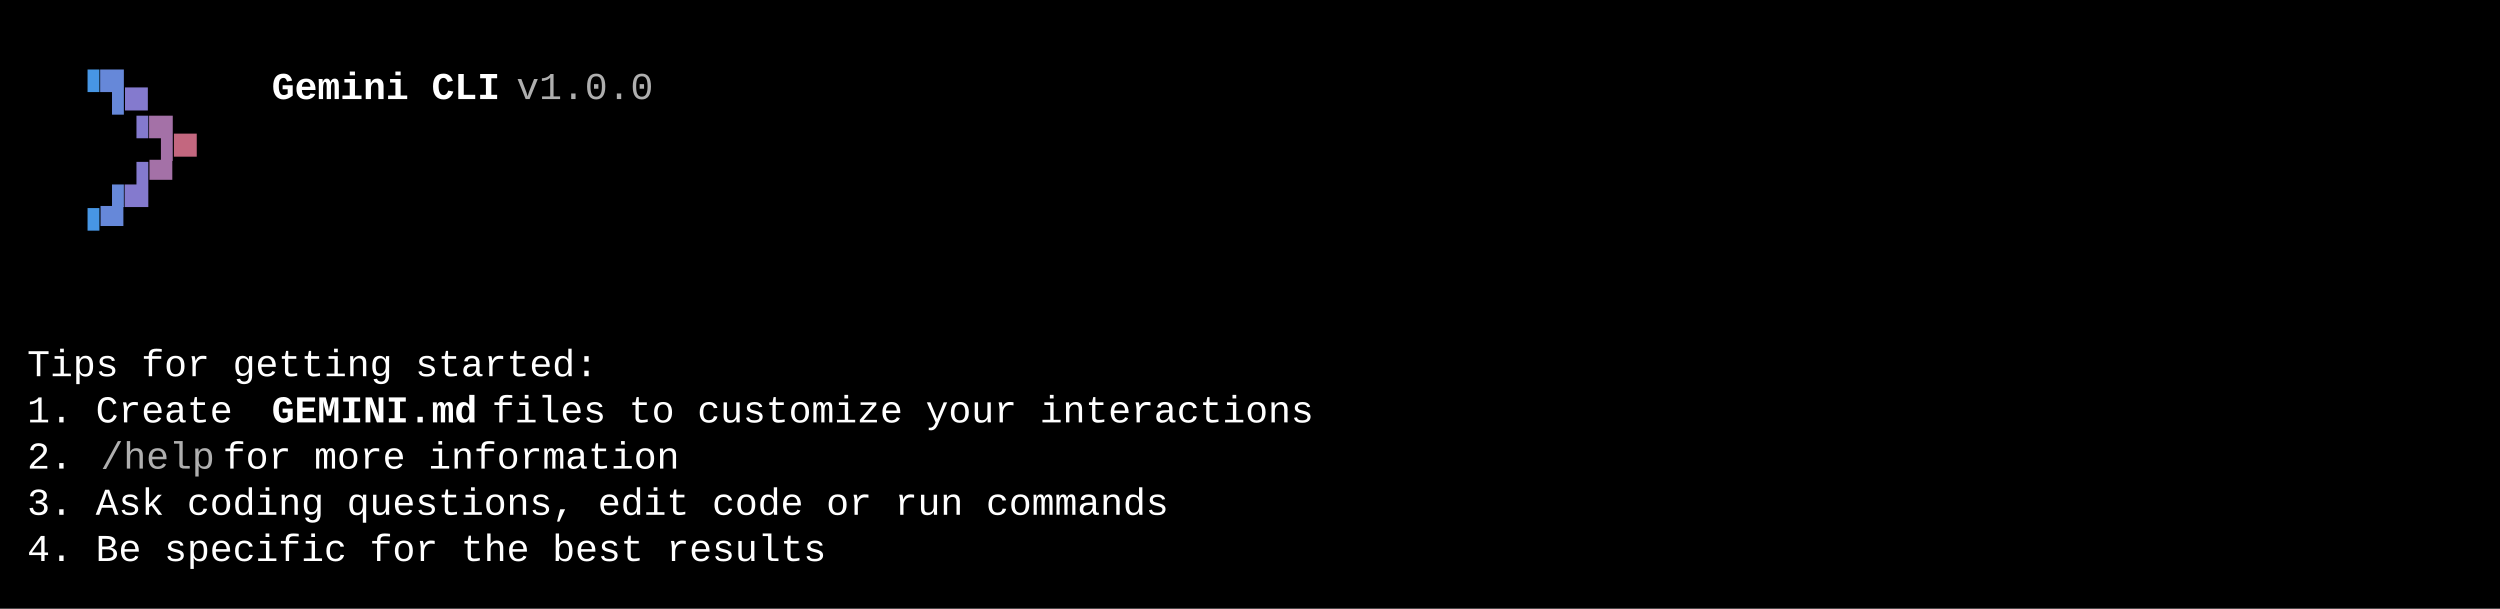
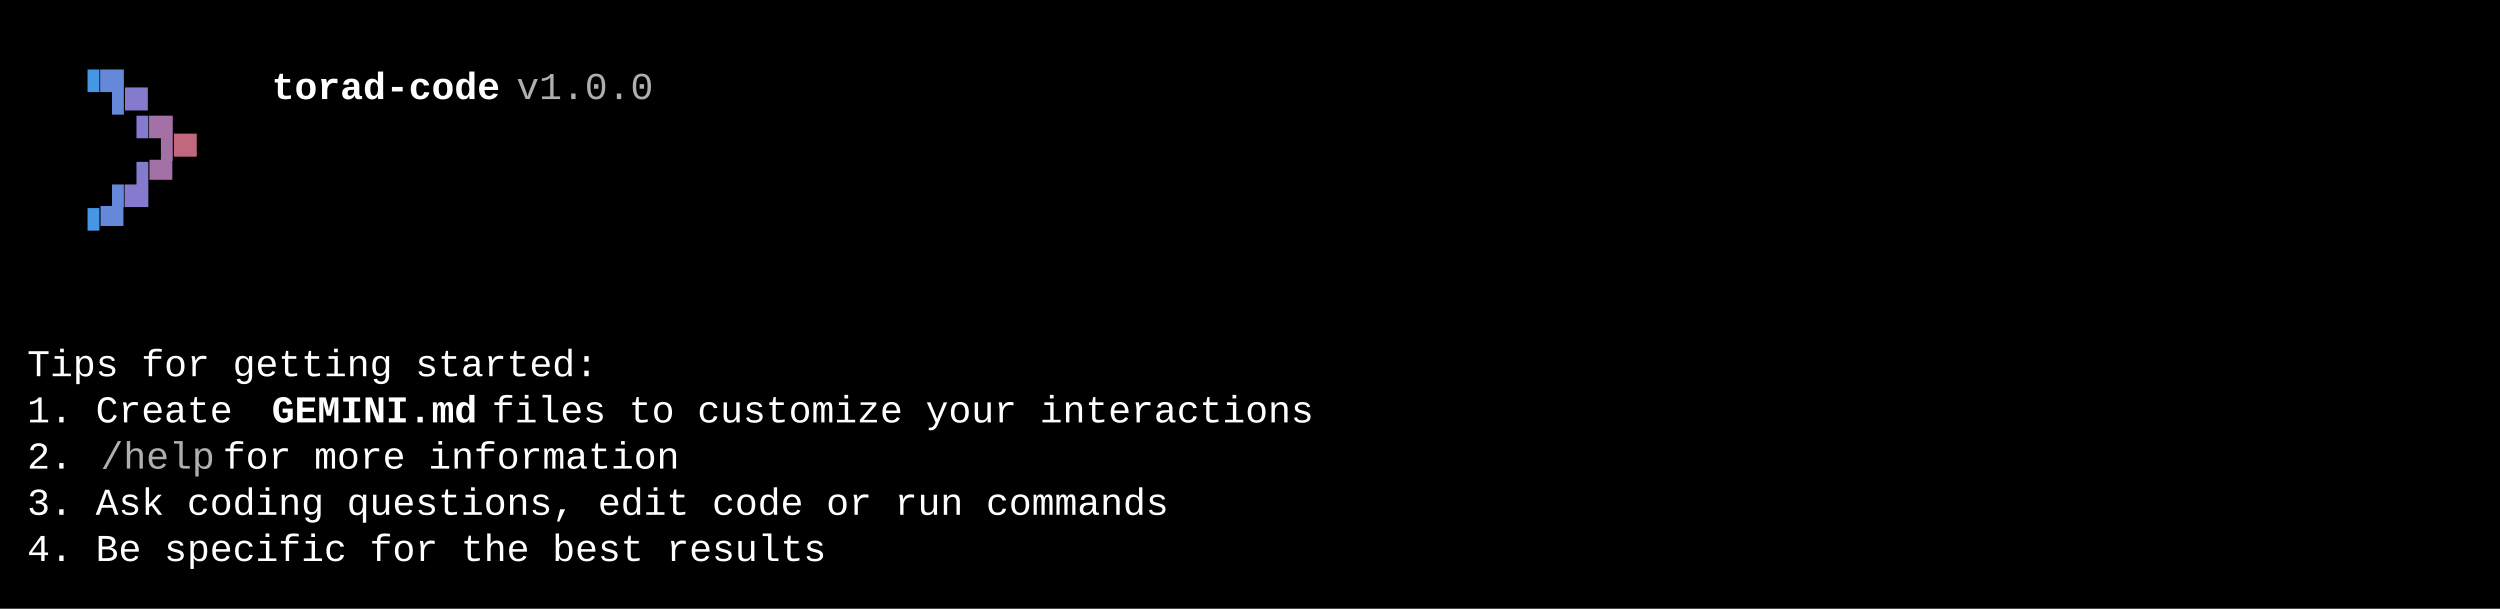
<svg xmlns="http://www.w3.org/2000/svg" width="920" height="224" viewBox="0 0 920 224">
  <style>
    text { font-family: Consolas, "Courier New", monospace; font-size: 14px; dominant-baseline: text-before-edge; white-space: pre; }
  </style>
  <rect width="920" height="224" fill="#000000" />
  <g transform="translate(10, 10)">
    <text x="18" y="19" fill="#4796e4" textLength="9" lengthAdjust="spacingAndGlyphs">▝</text>
    <text x="27" y="19" fill="#6688d9" textLength="9" lengthAdjust="spacingAndGlyphs">▜</text>
    <text x="36" y="19" fill="#847ace" textLength="9" lengthAdjust="spacingAndGlyphs">▄</text>
-     <text x="90" y="19" fill="#ffffff" textLength="90" lengthAdjust="spacingAndGlyphs" font-weight="bold">Gemini CLI</text>
+     <text x="90" y="19" fill="#ffffff" textLength="90" lengthAdjust="spacingAndGlyphs" font-weight="bold">torad-code</text>
    <text x="180" y="19" fill="#afafaf" textLength="63" lengthAdjust="spacingAndGlyphs"> v1.0.0</text>
    <text x="36" y="36" fill="#847ace" textLength="9" lengthAdjust="spacingAndGlyphs">▝</text>
    <text x="45" y="36" fill="#a471a7" textLength="9" lengthAdjust="spacingAndGlyphs">▜</text>
    <text x="54" y="36" fill="#c3677f" textLength="9" lengthAdjust="spacingAndGlyphs">▄</text>
    <text x="27" y="53" fill="#6688d9" textLength="9" lengthAdjust="spacingAndGlyphs">▗</text>
    <text x="36" y="53" fill="#847ace" textLength="9" lengthAdjust="spacingAndGlyphs">▟</text>
    <text x="45" y="53" fill="#a471a7" textLength="9" lengthAdjust="spacingAndGlyphs">▀</text>
    <text x="18" y="70" fill="#4796e4" textLength="9" lengthAdjust="spacingAndGlyphs">▝</text>
    <text x="27" y="70" fill="#6688d9" textLength="9" lengthAdjust="spacingAndGlyphs">▀</text>
    <text x="0" y="121" fill="#ffffff" textLength="225" lengthAdjust="spacingAndGlyphs">Tips for getting started:</text>
    <text x="0" y="138" fill="#ffffff" textLength="90" lengthAdjust="spacingAndGlyphs">1. Create </text>
    <text x="90" y="138" fill="#ffffff" textLength="81" lengthAdjust="spacingAndGlyphs" font-weight="bold">GEMINI.md</text>
    <text x="171" y="138" fill="#ffffff" textLength="333" lengthAdjust="spacingAndGlyphs"> files to customize your interactions</text>
    <text x="0" y="155" fill="#ffffff" textLength="27" lengthAdjust="spacingAndGlyphs">2. </text>
    <text x="27" y="155" fill="#afafaf" textLength="45" lengthAdjust="spacingAndGlyphs">/help</text>
    <text x="72" y="155" fill="#ffffff" textLength="189" lengthAdjust="spacingAndGlyphs"> for more information</text>
    <text x="0" y="172" fill="#ffffff" textLength="450" lengthAdjust="spacingAndGlyphs">3. Ask coding questions, edit code or run commands</text>
    <text x="0" y="189" fill="#ffffff" textLength="315" lengthAdjust="spacingAndGlyphs">4. Be specific for the best results</text>
  </g>
</svg>
